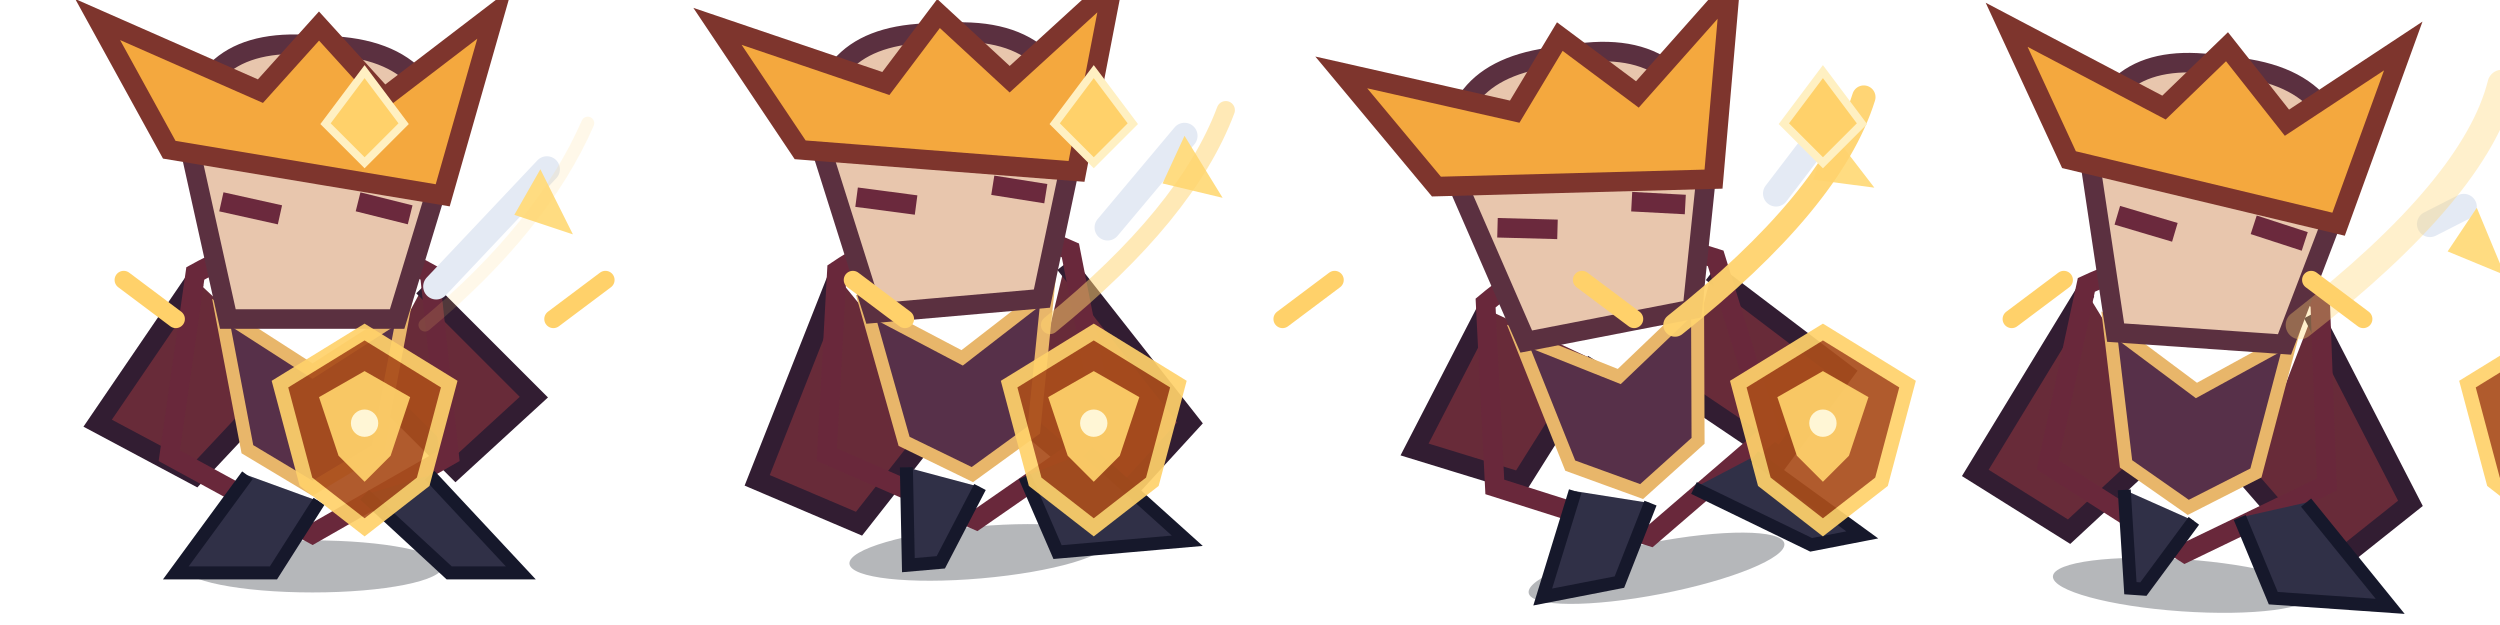
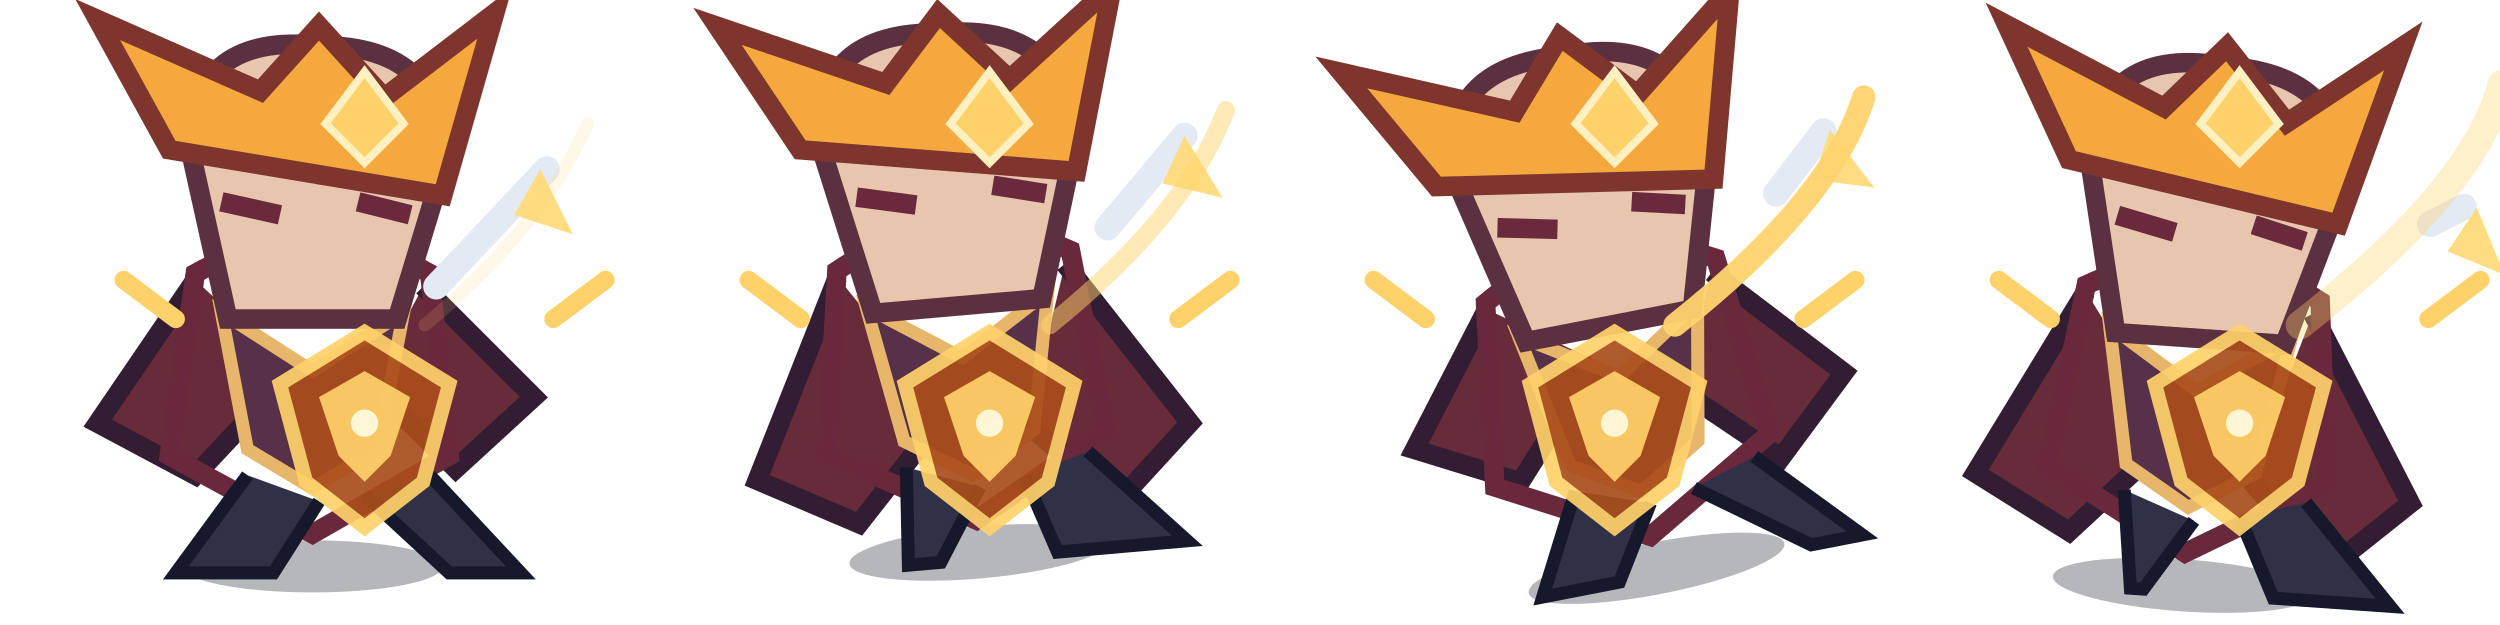
<svg xmlns="http://www.w3.org/2000/svg" viewBox="0 0 384 96">
  <g transform="translate(0,0)">
    <g transform="translate(0,0) rotate(0 48 48)">
      <ellipse cx="48" cy="87" rx="20" ry="4" fill="#080d19" opacity=".3" />
      <path d="M30 43 15 65l15 8 15-16M65 44 82 61l-12 11-13-13" fill="#682b39" stroke="#321d32" stroke-width="3" />
      <path d="M30 42Q48 32 66 42L69 70 48 82 26 70Z" fill="url(#r)" stroke="#69283b" stroke-width="3" />
      <path d="M34 48 48 57 62 48 58 69 48 75 38 69Z" fill="#573049" stroke="#e8b66a" stroke-width="2" />
      <path d="M29 22Q30 5 49 7Q69 7 68 26L61 49 35 49Z" fill="#e8c6ad" stroke="#5b3040" stroke-width="3" />
      <path d="M26 23 15 3 40 14 49 4 59 15 76 2 68 30Z" fill="#f4a83e" stroke="#7e352d" stroke-width="3" />
      <path d="M34 31l9 2m12-2 8 2" stroke="#6b293d" stroke-width="3" />
      <path d="M38 73 27 88 42 88 49 77M56 76 69 88 80 88 66 73" fill="#303047" stroke="#16182b" stroke-width="2" />
      <path d="M67 44l17 -18" stroke="#e4eaf4" stroke-width="4" stroke-linecap="round" />
      <path d="M83 26l5 10-9-3Z" fill="#ffdc81" />
    </g>
    <path d="M65.28 49.92q18 -15 25 -31" fill="none" stroke="#ffd36e" stroke-width="2" stroke-linecap="round" opacity="0.15" />
  </g>
  <g transform="translate(96,0)">
    <g transform="translate(3,-2) rotate(-5 48 48)">
      <ellipse cx="48" cy="87" rx="20" ry="4" fill="#080d19" opacity=".3" />
      <path d="M30 43 15 73l15 8 15-16M65 44 82 70l-12 11-13-13" fill="#682b39" stroke="#321d32" stroke-width="3" />
      <path d="M30 42Q48 32 66 42L69 70 48 82 26 70Z" fill="url(#r)" stroke="#69283b" stroke-width="3" />
      <path d="M34 48 48 57 62 48 58 69 48 75 38 69Z" fill="#573049" stroke="#e8b66a" stroke-width="2" />
      <path d="M29 22Q30 5 49 7Q69 7 68 26L61 49 35 49Z" fill="#e8c6ad" stroke="#5b3040" stroke-width="3" />
      <path d="M26 23 15 3 40 14 49 4 59 15 76 2 68 30Z" fill="#f4a83e" stroke="#7e352d" stroke-width="3" />
      <path d="M34 31l9 2m12-2 8 2" stroke="#6b293d" stroke-width="3" />
      <path d="M38 73 37 88 42 88 49 77M56 76 60 88 80 88 66 73" fill="#303047" stroke="#16182b" stroke-width="2" />
      <path d="M72 39l13 -13" stroke="#e4eaf4" stroke-width="4" stroke-linecap="round" />
      <path d="M85 26l5 10-9-3Z" fill="#ffdc81" />
    </g>
    <path d="M65.28 49.92q21 -17 27 -33" fill="none" stroke="#ffd36e" stroke-width="2.8" stroke-linecap="round" opacity="0.5" />
  </g>
  <g transform="translate(192,0)">
    <g transform="translate(7,1) rotate(-11 48 48)">
      <ellipse cx="48" cy="87" rx="20" ry="4" fill="#080d19" opacity=".3" />
      <path d="M30 43 15 62l15 8 15-16M65 44 82 63l-12 11-13-13" fill="#682b39" stroke="#321d32" stroke-width="3" />
      <path d="M30 42Q48 32 66 42L69 70 48 82 26 70Z" fill="url(#r)" stroke="#69283b" stroke-width="3" />
      <path d="M34 48 48 57 62 48 58 69 48 75 38 69Z" fill="#573049" stroke="#e8b66a" stroke-width="2" />
      <path d="M29 22Q30 5 49 7Q69 7 68 26L61 49 35 49Z" fill="#e8c6ad" stroke="#5b3040" stroke-width="3" />
      <path d="M26 23 15 3 40 14 49 4 59 15 76 2 68 30Z" fill="#f4a83e" stroke="#7e352d" stroke-width="3" />
      <path d="M34 31l9 2m12-2 8 2" stroke="#6b293d" stroke-width="3" />
      <path d="M38 73 30 88 42 88 49 77M56 76 72 88 80 88 66 73" fill="#303047" stroke="#16182b" stroke-width="2" />
      <path d="M77 34l9 -8" stroke="#e4eaf4" stroke-width="4" stroke-linecap="round" />
      <path d="M87 26l5 10-9-3Z" fill="#ffdc81" />
    </g>
    <path d="M65.28 49.92q24 -19 29 -35" fill="none" stroke="#ffd36e" stroke-width="3.6" stroke-linecap="round" opacity="0.95" />
  </g>
  <g transform="translate(288,0)">
    <g transform="translate(2,3) rotate(4 48 48)">
      <ellipse cx="48" cy="87" rx="20" ry="4" fill="#080d19" opacity=".3" />
      <path d="M30 43 15 72l15 8 15-16M65 44 82 72l-12 11-13-13" fill="#682b39" stroke="#321d32" stroke-width="3" />
      <path d="M30 42Q48 32 66 42L69 70 48 82 26 70Z" fill="url(#r)" stroke="#69283b" stroke-width="3" />
      <path d="M34 48 48 57 62 48 58 69 48 75 38 69Z" fill="#573049" stroke="#e8b66a" stroke-width="2" />
      <path d="M29 22Q30 5 49 7Q69 7 68 26L61 49 35 49Z" fill="#e8c6ad" stroke="#5b3040" stroke-width="3" />
      <path d="M26 23 15 3 40 14 49 4 59 15 76 2 68 30Z" fill="#f4a83e" stroke="#7e352d" stroke-width="3" />
      <path d="M34 31l9 2m12-2 8 2" stroke="#6b293d" stroke-width="3" />
      <path d="M38 73 40 88 42 88 49 77M56 76 62 88 80 88 66 73" fill="#303047" stroke="#16182b" stroke-width="2" />
      <path d="M82 29l5 -3" stroke="#e4eaf4" stroke-width="4" stroke-linecap="round" />
      <path d="M89 26l5 10-9-3Z" fill="#ffdc81" />
    </g>
    <path d="M65.28 49.92q27 -21 31 -37" fill="none" stroke="#ffd36e" stroke-width="4.4" stroke-linecap="round" opacity="0.35" />
  </g>
  <g transform="translate(0,0)" opacity="1">
    <path d="M43 59 56 51 69 59 65 74 56 81 47 74Z" fill="#a94d1b" stroke="#ffd16a" stroke-width="2.2" opacity=".92" />
    <path d="M49 61 56 57 63 61 60 70 56 74 52 70Z" fill="#ffd16a" opacity=".92" />
    <path d="M50 19 56 11 62 19 56 25Z" fill="#ffd16a" stroke="#fff0c2" stroke-width="1.2" />
    <path d="M27 49 19 43M85 49 93 43" stroke="#ffd16a" stroke-width="2.8" stroke-linecap="round" />
    <circle cx="56" cy="65" r="2.1" fill="#fff6d5" />
  </g>
-   <g transform="translate(112,0)" opacity="1">
+   <g transform="translate(96,0)" opacity="1">
    <path d="M43 59 56 51 69 59 65 74 56 81 47 74Z" fill="#a94d1b" stroke="#ffd16a" stroke-width="2.2" opacity=".92" />
    <path d="M49 61 56 57 63 61 60 70 56 74 52 70Z" fill="#ffd16a" opacity=".92" />
    <path d="M50 19 56 11 62 19 56 25Z" fill="#ffd16a" stroke="#fff0c2" stroke-width="1.2" />
    <path d="M27 49 19 43M85 49 93 43" stroke="#ffd16a" stroke-width="2.8" stroke-linecap="round" />
    <circle cx="56" cy="65" r="2.1" fill="#fff6d5" />
  </g>
-   <g transform="translate(224,0)" opacity="1">
+   <g transform="translate(192,0)" opacity="1">
    <path d="M43 59 56 51 69 59 65 74 56 81 47 74Z" fill="#a94d1b" stroke="#ffd16a" stroke-width="2.2" opacity=".92" />
    <path d="M49 61 56 57 63 61 60 70 56 74 52 70Z" fill="#ffd16a" opacity=".92" />
    <path d="M50 19 56 11 62 19 56 25Z" fill="#ffd16a" stroke="#fff0c2" stroke-width="1.2" />
    <path d="M27 49 19 43M85 49 93 43" stroke="#ffd16a" stroke-width="2.8" stroke-linecap="round" />
    <circle cx="56" cy="65" r="2.1" fill="#fff6d5" />
  </g>
-   <g transform="translate(336,0)" opacity="1">
+   <g transform="translate(288,0)" opacity="1">
    <path d="M43 59 56 51 69 59 65 74 56 81 47 74Z" fill="#a94d1b" stroke="#ffd16a" stroke-width="2.2" opacity=".92" />
    <path d="M49 61 56 57 63 61 60 70 56 74 52 70Z" fill="#ffd16a" opacity=".92" />
    <path d="M50 19 56 11 62 19 56 25Z" fill="#ffd16a" stroke="#fff0c2" stroke-width="1.2" />
    <path d="M27 49 19 43M85 49 93 43" stroke="#ffd16a" stroke-width="2.8" stroke-linecap="round" />
    <circle cx="56" cy="65" r="2.1" fill="#fff6d5" />
  </g>
</svg>
